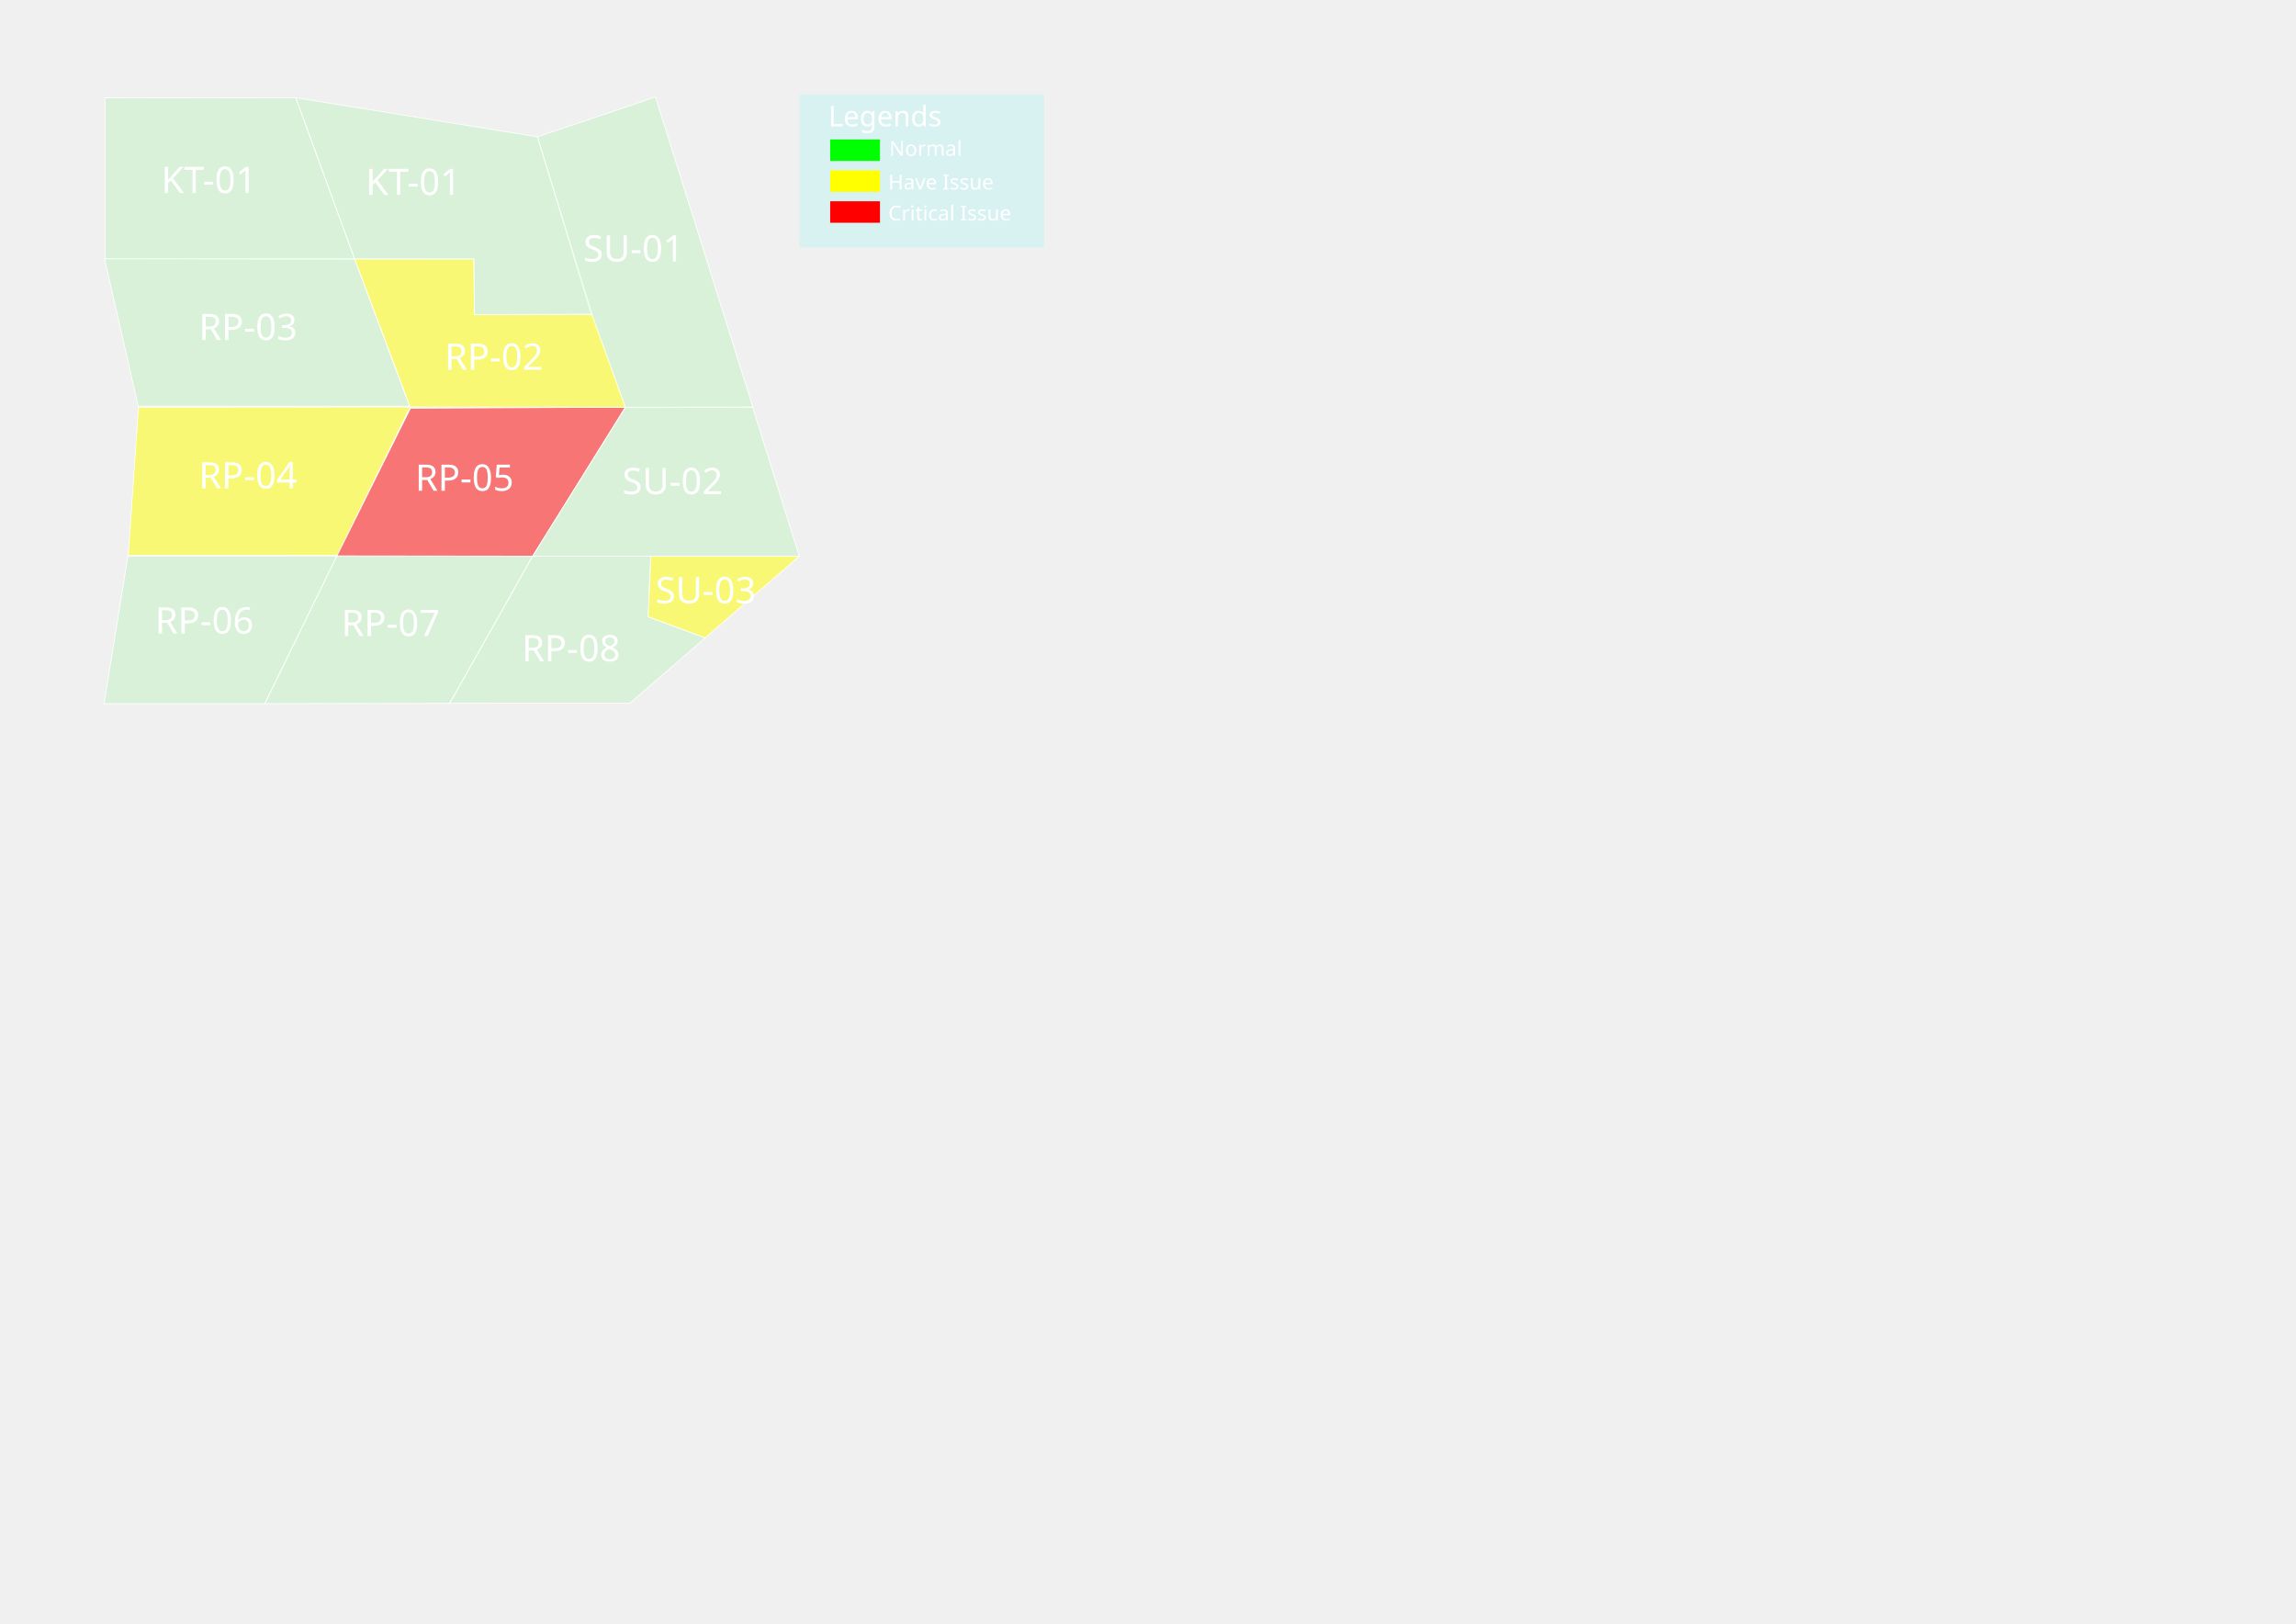
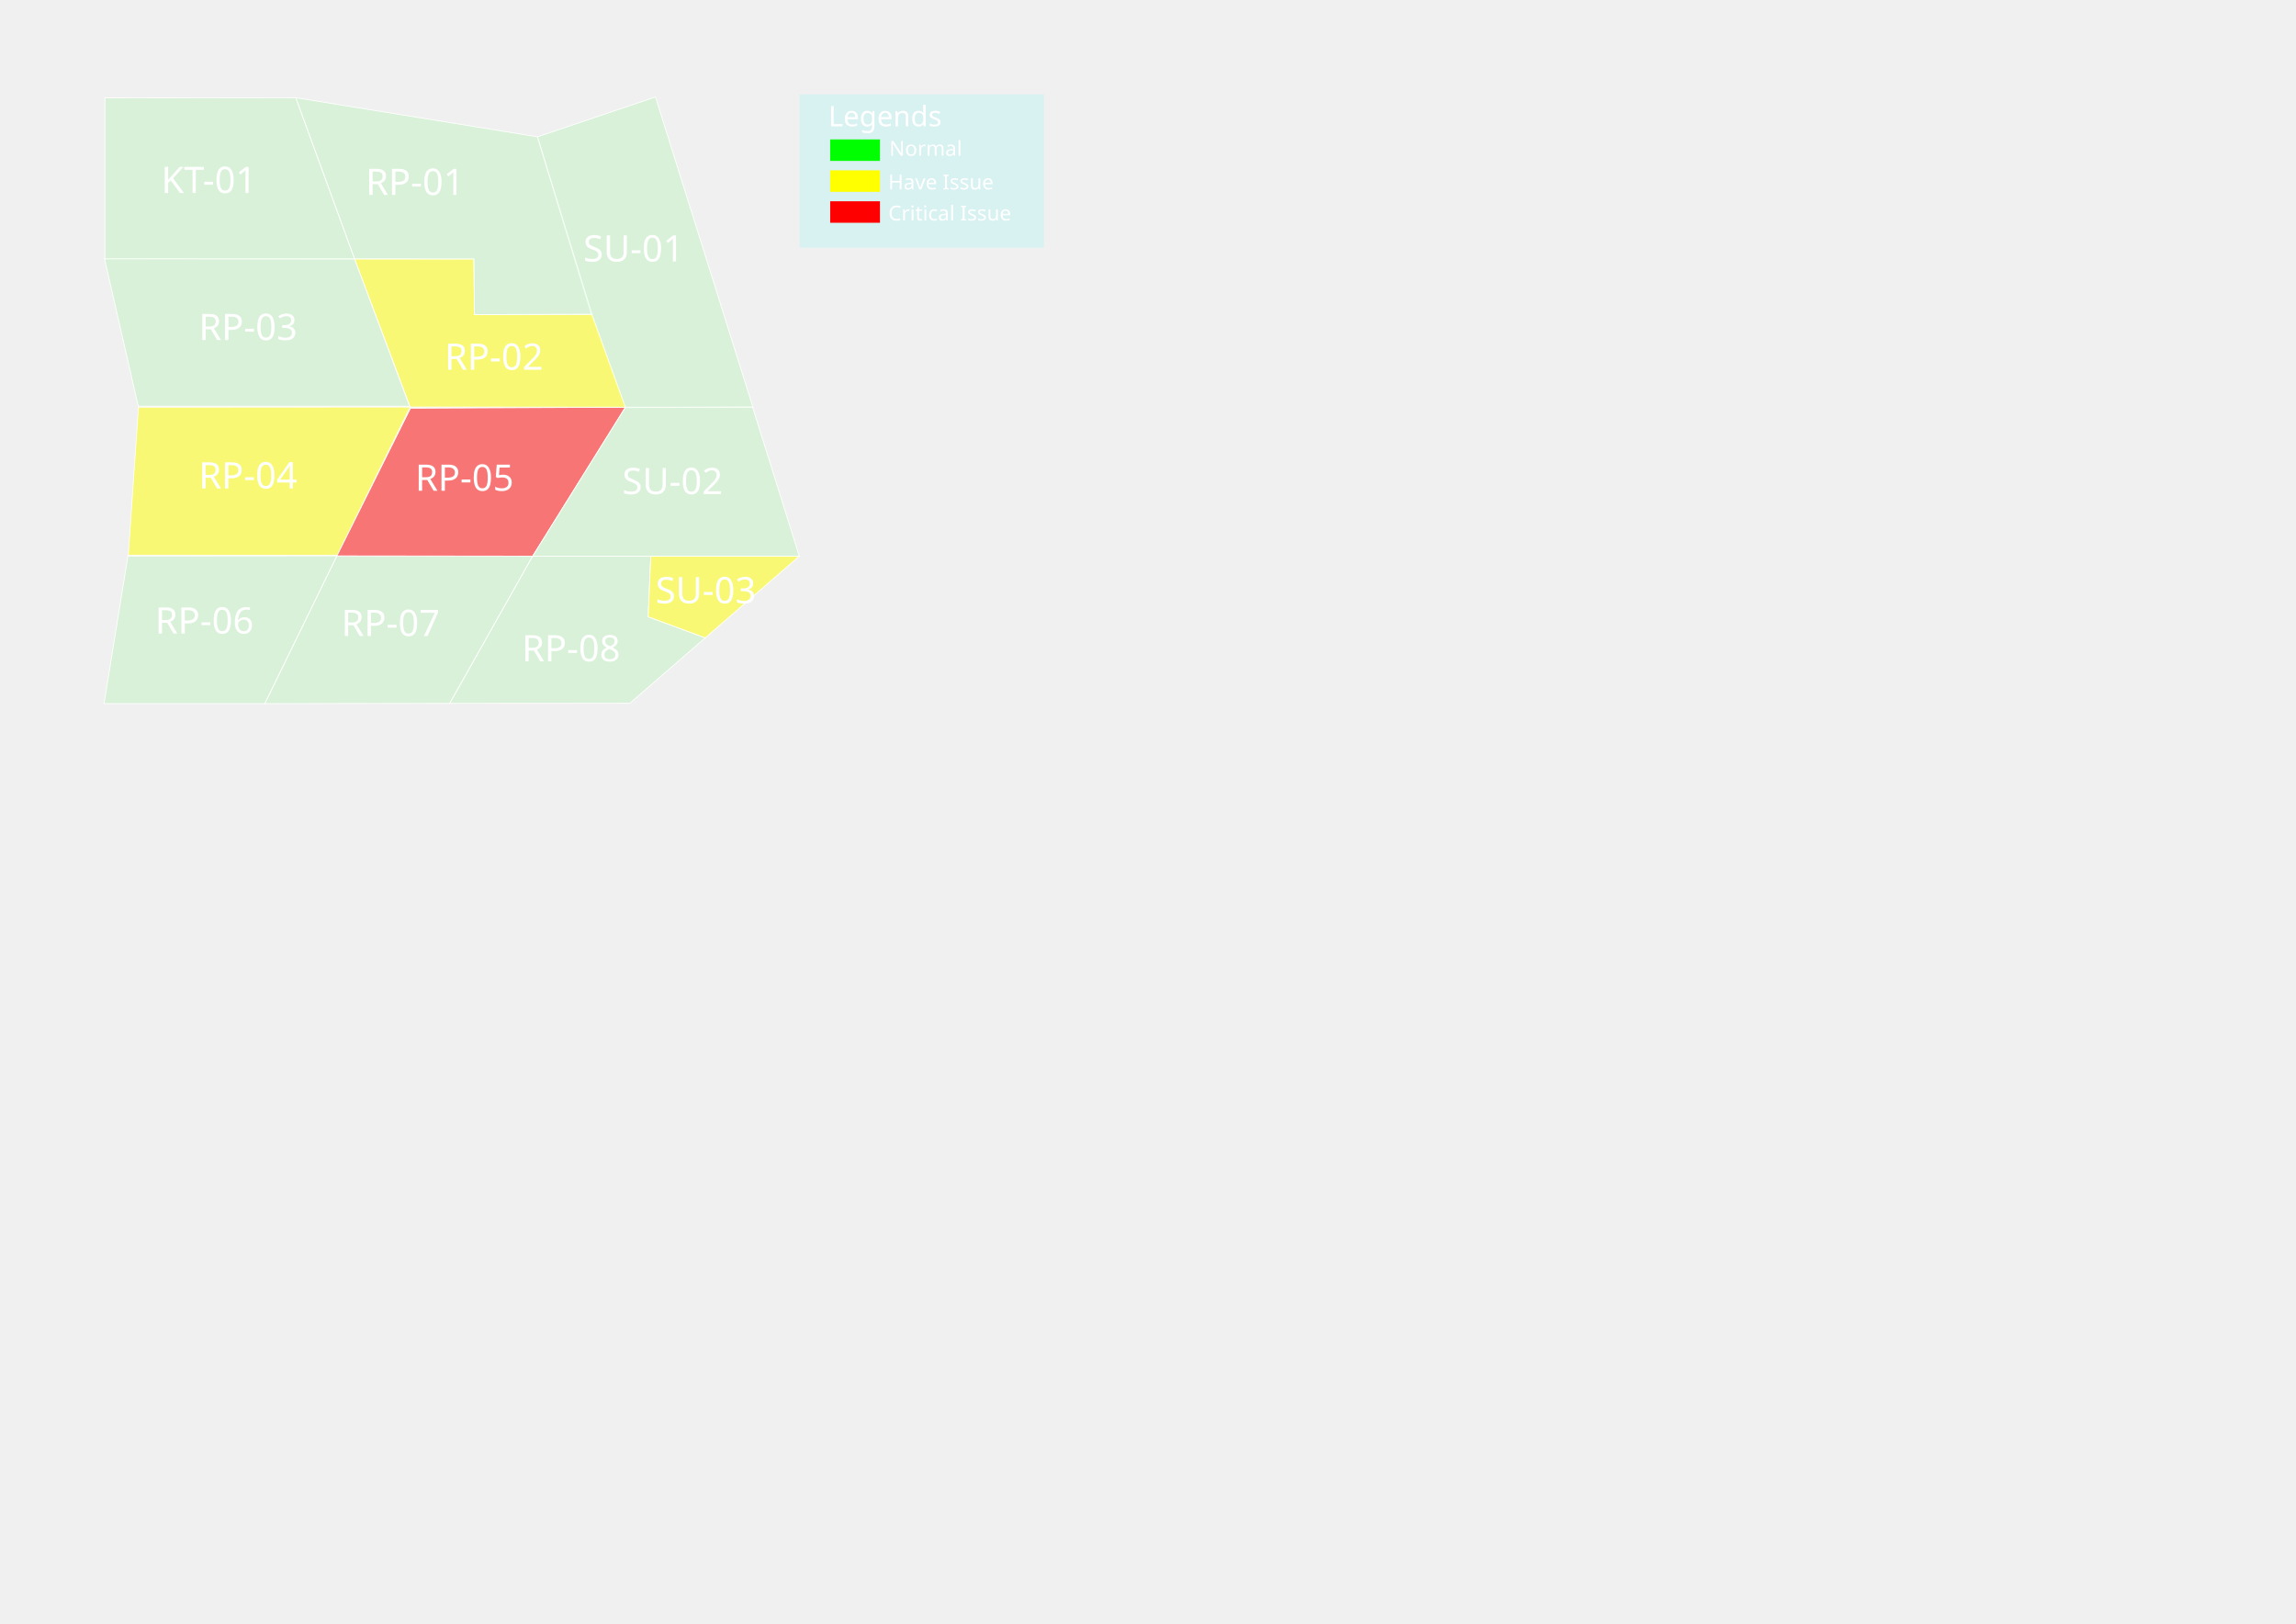
<svg xmlns="http://www.w3.org/2000/svg" viewBox="0 0 297 210" version="1.1" id="svg8">
  <defs id="defs2" />
  <g id="layer1" transform="translate(0,-87)">
    <path class="goto_estate" style="fill:#00ff00;fill-opacity:0.101;stroke:#ffffff;stroke-width:0.1;stroke-linecap:butt;stroke-linejoin:miter;stroke-miterlimit:4;stroke-dasharray:none;stroke-opacity:1" d="m 69.502,104.704 6.979,22.968 4.388,12.052 16.519,-0.078 -12.601,-40.101 z" id="path4485" />
    <path class="goto_estate" style="fill:#00ff00;fill-opacity:0.101;stroke:#ffffff;stroke-width:0.1;stroke-linecap:butt;stroke-linejoin:miter;stroke-miterlimit:4;stroke-dasharray:none;stroke-opacity:1" d="m 34.257,178.005 9.323,-19.111 -27.032,0.022 -3.088,19.089 z" id="path4489" />
    <path class="goto_estate" style="fill:#ffff00;fill-opacity:0.514;stroke:#ffffff;stroke-width:0.1;stroke-linecap:butt;stroke-linejoin:miter;stroke-miterlimit:4;stroke-dasharray:none;stroke-opacity:1" d="m 43.64,158.827 9.421,-19.188 -35.15,0.022 -1.317,19.166 z" id="path4489-9" />
    <path class="goto_estate" style="fill:#00ff00;fill-opacity:0.101;stroke:#ffffff;stroke-width:0.1;stroke-linecap:butt;stroke-linejoin:miter;stroke-miterlimit:4;stroke-dasharray:none;stroke-opacity:1" d="m 52.984,139.538 -7.113,-19.051 -32.354,-0.038 4.366,19.089 z" id="path4489-98" />
    <path class="goto_estate" style="fill:#00ff00;fill-opacity:0.101;stroke:#ffffff;stroke-width:0.1;stroke-linecap:butt;stroke-linejoin:miter;stroke-miterlimit:4;stroke-dasharray:none;stroke-opacity:1" d="m 45.871,120.486 -7.61,-20.848 -24.693,0.022 -5.34e-4,20.826 z" id="path4489-98-2" />
    <path class="goto_estate" style="fill:#00ff00;fill-opacity:0.101;stroke:#ffffff;stroke-width:0.1;stroke-linecap:butt;stroke-linejoin:miter;stroke-miterlimit:4;stroke-dasharray:none;stroke-opacity:1" d="m 34.257,178.005 23.915,-0.034 10.73,-19.045 -25.322,-0.032 z" id="path4531" />
    <path class="goto_estate" style="fill:#ff0000;fill-opacity:0.514;stroke:#ffffff;stroke-width:0.1;stroke-linecap:butt;stroke-linejoin:miter;stroke-miterlimit:4;stroke-dasharray:none;stroke-opacity:1" d="m 43.58,158.893 25.322,0.032 12.001,-19.259 -27.801,0.131 z" id="path4531-1" />
    <path class="goto_estate" style="fill:#ffff00;fill-opacity:0.515;stroke:#ffffff;stroke-width:0.1;stroke-linecap:butt;stroke-linejoin:miter;stroke-miterlimit:4;stroke-dasharray:none;stroke-opacity:1" d="m 53.061,139.639 27.842,0.027 -4.331,-12.021 -15.195,0.044 -0.072,-7.211 -15.434,0.009 z" id="path4531-1-6" />
    <path class="goto_estate" style="fill:#00ff00;fill-opacity:0.101;stroke:#ffffff;stroke-width:0.1;stroke-linecap:butt;stroke-linejoin:miter;stroke-miterlimit:4;stroke-dasharray:none;stroke-opacity:1" d="m 45.871,120.486 15.425,0.013 0.081,7.189 15.195,-0.044 -7.04,-22.948 -31.271,-5.059 z" id="path4531-1-66" />
    <path class="goto_estate" style="fill:#00ff00;fill-opacity:0.101;stroke:#ffffff;stroke-width:0.1;stroke-linecap:butt;stroke-linejoin:miter;stroke-miterlimit:4;stroke-dasharray:none;stroke-opacity:1" d="m 68.902,158.925 -10.73,19.045 23.29,-0.011 9.765,-8.461 -7.387,-2.727 0.343,-7.826 z" id="path4571" />
    <path class="goto_estate" style="fill:#ffff00;fill-opacity:0.514;stroke:#ffffff;stroke-width:0.1;stroke-linecap:butt;stroke-linejoin:miter;stroke-miterlimit:4;stroke-dasharray:none;stroke-opacity:1" d="m 84.182,158.945 -0.343,7.826 7.387,2.727 12.168,-10.566 z" id="path4573" />
    <path class="goto_estate" style="fill:#00ff00;fill-opacity:0.101;stroke:#ffffff;stroke-width:0.1;stroke-linecap:butt;stroke-linejoin:miter;stroke-miterlimit:4;stroke-dasharray:none;stroke-opacity:1" d="m 80.902,139.666 -12.001,19.259 34.493,0.007 -6.043,-19.281 z" id="path4577" />
    <flowRoot transform="matrix(0.2645833,0,0,0.2645833,135.3691,106.8443)" xml:space="preserve" id="flowRoot4579-0" style="font-style:normal;font-weight:normal;line-height:0.01%;font-family:sans-serif;letter-spacing:0px;word-spacing:0px;fill:#000000;fill-opacity:1;stroke:none">
      <flowRegion id="flowRegion4581-9" style="font-size:32px;line-height:1">
        <rect id="rect4583-9" width="102.857" height="45.714" x="184.286" y="107.987" style="font-size:32px;line-height:1" />
      </flowRegion>
      <flowPara id="flowPara4585-1" style="font-size:32px;line-height:1">KT01KSUSU0NJKJIKJS</flowPara>
    </flowRoot>
  </g>
  <g id="layer2">
    <text class="goto_estate" xml:space="preserve" style="font-style:normal;font-weight:normal;line-height:0%;font-family:sans-serif;letter-spacing:0px;word-spacing:0px;fill:#ffffff;fill-opacity:1;stroke:none;stroke-width:1px;stroke-linecap:butt;stroke-linejoin:miter;stroke-opacity:1" x="20.859" y="24.962" id="text4197-94">
      <tspan id="tspan4199-0" x="20.859" y="24.962" style="font-size:4.737px;line-height:1.25;fill:#ffffff;fill-opacity:1">KT-01</tspan>
    </text>
    <text class="goto_estate" xml:space="preserve" style="font-style:normal;font-weight:normal;line-height:0%;font-family:sans-serif;letter-spacing:0px;word-spacing:0px;fill:#ffffff;fill-opacity:1;stroke:none;stroke-width:1px;stroke-linecap:butt;stroke-linejoin:miter;stroke-opacity:1" x="47.308" y="25.209" id="text4197-9-1">
-       <tspan id="tspan4199-2-1" x="47.308" y="25.209" style="font-size:4.737px;line-height:1.25;fill:#ffffff;fill-opacity:1">KT-01</tspan>
+       <tspan id="tspan4199-2-1" x="47.308" y="25.209" style="font-size:4.737px;line-height:1.25;fill:#ffffff;fill-opacity:1">RP-01</tspan>
    </text>
    <text class="goto_estate" xml:space="preserve" style="font-style:normal;font-weight:normal;line-height:0%;font-family:sans-serif;letter-spacing:0px;word-spacing:0px;fill:#ffffff;fill-opacity:1;stroke:none;stroke-width:1px;stroke-linecap:butt;stroke-linejoin:miter;stroke-opacity:1" x="25.713" y="43.974" id="text4197-1-8">
      <tspan id="tspan4199-26-5" x="25.713" y="43.974" style="font-size:4.737px;line-height:1.25;fill:#ffffff;fill-opacity:1">RP-03</tspan>
    </text>
    <text class="goto_estate" xml:space="preserve" style="font-style:normal;font-weight:normal;line-height:0%;font-family:sans-serif;letter-spacing:0px;word-spacing:0px;fill:#ffffff;fill-opacity:1;stroke:none;stroke-width:1px;stroke-linecap:butt;stroke-linejoin:miter;stroke-opacity:1" x="25.702" y="63.172" id="text4197-6-9">
      <tspan id="tspan4199-6-2" x="25.702" y="63.172" style="font-size:4.737px;line-height:1.25;fill:#ffffff;fill-opacity:1">RP-04</tspan>
    </text>
    <text class="goto_estate" xml:space="preserve" style="font-style:normal;font-weight:normal;line-height:0%;font-family:sans-serif;letter-spacing:0px;word-spacing:0px;fill:#ffffff;fill-opacity:1;stroke:none;stroke-width:1px;stroke-linecap:butt;stroke-linejoin:miter;stroke-opacity:1" x="57.512" y="47.822" id="text4197-5-3">
      <tspan id="tspan4199-7-9" x="57.512" y="47.822" style="font-size:4.737px;line-height:1.25;fill:#ffffff;fill-opacity:1">RP-02</tspan>
    </text>
    <text class="goto_estate" xml:space="preserve" style="font-style:normal;font-weight:normal;line-height:0%;font-family:sans-serif;letter-spacing:0px;word-spacing:0px;fill:#ffffff;fill-opacity:1;stroke:none;stroke-width:1px;stroke-linecap:butt;stroke-linejoin:miter;stroke-opacity:1" x="75.457" y="33.818" id="text4197-8-3">
      <tspan id="tspan4199-4-4" x="75.457" y="33.818" style="font-size:4.737px;line-height:1.25;fill:#ffffff;fill-opacity:1">SU-01</tspan>
    </text>
    <text class="goto_estate" xml:space="preserve" style="font-style:normal;font-weight:normal;line-height:0%;font-family:sans-serif;letter-spacing:0px;word-spacing:0px;fill:#ffffff;fill-opacity:1;stroke:none;stroke-width:1px;stroke-linecap:butt;stroke-linejoin:miter;stroke-opacity:1" x="53.711" y="63.465" id="text4197-0-6">
      <tspan id="tspan4199-8-1" x="53.711" y="63.465" style="font-size:4.737px;line-height:1.25;fill:#ffffff;fill-opacity:1">RP-05</tspan>
    </text>
    <text class="goto_estate" xml:space="preserve" style="font-style:normal;font-weight:normal;line-height:0%;font-family:sans-serif;letter-spacing:0px;word-spacing:0px;fill:#ffffff;fill-opacity:1;stroke:none;stroke-width:1px;stroke-linecap:butt;stroke-linejoin:miter;stroke-opacity:1" x="80.497" y="63.903" id="text4197-13-7">
      <tspan id="tspan4199-40-1" x="80.497" y="63.903" style="font-size:4.737px;line-height:1.25;fill:#ffffff;fill-opacity:1">SU-02</tspan>
    </text>
    <text class="goto_estate" xml:space="preserve" style="font-style:normal;font-weight:normal;line-height:0%;font-family:sans-serif;letter-spacing:0px;word-spacing:0px;fill:#ffffff;fill-opacity:1;stroke:none;stroke-width:1px;stroke-linecap:butt;stroke-linejoin:miter;stroke-opacity:1" x="20.065" y="81.939" id="text4197-69-1">
      <tspan id="tspan4199-1-1" x="20.065" y="81.939" style="font-size:4.737px;line-height:1.25;fill:#ffffff;fill-opacity:1">RP-06</tspan>
    </text>
    <text class="goto_estate" xml:space="preserve" style="font-style:normal;font-weight:normal;line-height:0%;font-family:sans-serif;letter-spacing:0px;word-spacing:0px;fill:#ffffff;fill-opacity:1;stroke:none;stroke-width:1px;stroke-linecap:butt;stroke-linejoin:miter;stroke-opacity:1" x="44.152" y="82.256" id="text4197-2-8">
      <tspan id="tspan4199-9-8" x="44.152" y="82.256" style="font-size:4.737px;line-height:1.25;fill:#ffffff;fill-opacity:1">RP-07</tspan>
    </text>
    <text class="goto_estate" xml:space="preserve" style="font-style:normal;font-weight:normal;line-height:0%;font-family:sans-serif;letter-spacing:0px;word-spacing:0px;fill:#ffffff;fill-opacity:1;stroke:none;stroke-width:1px;stroke-linecap:butt;stroke-linejoin:miter;stroke-opacity:1" x="67.498" y="85.533" id="text4197-15-3">
      <tspan id="tspan4199-47-6" x="67.498" y="85.533" style="font-size:4.737px;line-height:1.25;fill:#ffffff;fill-opacity:1">RP-08</tspan>
    </text>
    <text class="goto_estate" xml:space="preserve" style="font-style:normal;font-weight:normal;line-height:0%;font-family:sans-serif;letter-spacing:0px;word-spacing:0px;fill:#ffffff;fill-opacity:1;stroke:none;stroke-width:1px;stroke-linecap:butt;stroke-linejoin:miter;stroke-opacity:1" x="84.8" y="78.026" id="text4197-98-2">
      <tspan id="tspan4199-25-9" x="84.8" y="78.026" style="font-size:4.737px;line-height:1.25;fill:#ffffff;fill-opacity:1">SU-03</tspan>
    </text>
  </g>
  <g id="layer3">
    <rect style="opacity:1;fill:#00ffff;fill-opacity:0.101;fill-rule:nonzero;stroke:none;stroke-width:4.053;stroke-linecap:round;stroke-linejoin:miter;stroke-miterlimit:4;stroke-dasharray:none;stroke-dashoffset:0;stroke-opacity:1" id="rect4173" width="31.607" height="19.821" x="103.44" y="12.208" />
    <rect style="opacity:1;fill:#00ff00;fill-opacity:1;stroke:none;stroke-width:3;stroke-linecap:round;stroke-linejoin:round;stroke-miterlimit:4;stroke-dasharray:none;stroke-dashoffset:0;stroke-opacity:1;paint-order:stroke markers fill" id="rect853" width="6.44" height="2.778" x="107.389" y="18.032" />
    <rect style="opacity:1;fill:#ff0000;fill-opacity:1;stroke:none;stroke-width:3;stroke-linecap:round;stroke-linejoin:round;stroke-miterlimit:4;stroke-dasharray:none;stroke-dashoffset:0;stroke-opacity:1;paint-order:stroke markers fill" id="rect853-1" width="6.44" height="2.778" x="107.389" y="26.032" />
    <rect style="opacity:1;fill:#ffff00;fill-opacity:1;stroke:none;stroke-width:3;stroke-linecap:round;stroke-linejoin:round;stroke-miterlimit:4;stroke-dasharray:none;stroke-dashoffset:0;stroke-opacity:1;paint-order:stroke markers fill" id="rect853-0" width="6.44" height="2.778" x="107.389" y="22.032" />
-     <text xml:space="preserve" style="font-style:normal;font-weight:normal;line-height:0%;font-family:sans-serif;letter-spacing:0px;word-spacing:0px;display:inline;fill:#ffffff;fill-opacity:1;stroke:none;stroke-width:1px;stroke-linecap:butt;stroke-linejoin:miter;stroke-opacity:1;" x="114.91" y="28.51" id="text4180">
-       <tspan id="tspan4182" x="114.91" y="28.51" style="font-size:2.667px;line-height:1.25;fill:#ffffff;fill-opacity:1;">Critical Issue</tspan>
+     <text xml:space="preserve" style="font-style:normal;font-weight:normal;line-height:0%;font-family:sans-serif;letter-spacing:0px;word-spacing:0px;display:inline;fill:#ffffff;fill-opacity:1;stroke:none;stroke-width:1px;stroke-linecap:butt;stroke-linejoin:miter;stroke-opacity:1" x="114.91" y="28.51" id="text4180">
+       <tspan id="tspan4182" x="114.91" y="28.51" style="font-size:2.667px;line-height:1.25;fill:#ffffff;fill-opacity:1">Critical Issue</tspan>
    </text>
-     <text class="goto_estate" xml:space="preserve" style="font-style:normal;font-weight:normal;line-height:0%;font-family:sans-serif;letter-spacing:0px;word-spacing:0px;display:inline;fill:#ffffff;fill-opacity:1;stroke:none;stroke-width:1px;stroke-linecap:butt;stroke-linejoin:miter;stroke-opacity:1;" x="114.895" y="24.496" id="text4184">
-       <tspan id="tspan4186" x="114.895" y="24.496" style="font-size:2.667px;line-height:1.25;fill:#ffffff;fill-opacity:1;">Have Issue</tspan>
+     <text class="goto_estate" xml:space="preserve" style="font-style:normal;font-weight:normal;line-height:0%;font-family:sans-serif;letter-spacing:0px;word-spacing:0px;display:inline;fill:#ffffff;fill-opacity:1;stroke:none;stroke-width:1px;stroke-linecap:butt;stroke-linejoin:miter;stroke-opacity:1" x="114.895" y="24.496" id="text4184">
+       <tspan id="tspan4186" x="114.895" y="24.496" style="font-size:2.667px;line-height:1.25;fill:#ffffff;fill-opacity:1">Have Issue</tspan>
    </text>
-     <text class="goto_estate" xml:space="preserve" style="font-style:normal;font-weight:normal;line-height:0%;font-family:sans-serif;letter-spacing:0px;word-spacing:0px;display:inline;fill:#ffffff;fill-opacity:1;stroke:none;stroke-width:1px;stroke-linecap:butt;stroke-linejoin:miter;stroke-opacity:1;" x="115.026" y="20.145" id="text4188">
-       <tspan id="tspan4190" x="115.026" y="20.145" style="font-size:2.667px;line-height:1.25;fill:#ffffff;fill-opacity:1;">Normal</tspan>
+     <text class="goto_estate" xml:space="preserve" style="font-style:normal;font-weight:normal;line-height:0%;font-family:sans-serif;letter-spacing:0px;word-spacing:0px;display:inline;fill:#ffffff;fill-opacity:1;stroke:none;stroke-width:1px;stroke-linecap:butt;stroke-linejoin:miter;stroke-opacity:1" x="115.026" y="20.145" id="text4188">
+       <tspan id="tspan4190" x="115.026" y="20.145" style="font-size:2.667px;line-height:1.25;fill:#ffffff;fill-opacity:1">Normal</tspan>
    </text>
-     <text class="goto_estate" xml:space="preserve" style="font-style:normal;font-weight:normal;font-size:16.61px;line-height:0%;font-family:sans-serif;letter-spacing:0px;word-spacing:0px;display:inline;fill:#ffffff;fill-opacity:1;stroke:none;stroke-width:1px;stroke-linecap:butt;stroke-linejoin:miter;stroke-opacity:1;" x="107.15" y="16.341" id="text4188-7">
-       <tspan id="tspan4190-1" x="107.15" y="16.341" style="font-size:3.691px;line-height:1.25;fill:#ffffff;fill-opacity:1;">Legends</tspan>
+     <text class="goto_estate" xml:space="preserve" style="font-style:normal;font-weight:normal;font-size:16.61px;line-height:0%;font-family:sans-serif;letter-spacing:0px;word-spacing:0px;display:inline;fill:#ffffff;fill-opacity:1;stroke:none;stroke-width:1px;stroke-linecap:butt;stroke-linejoin:miter;stroke-opacity:1" x="107.15" y="16.341" id="text4188-7">
+       <tspan id="tspan4190-1" x="107.15" y="16.341" style="font-size:3.691px;line-height:1.25;fill:#ffffff;fill-opacity:1">Legends</tspan>
    </text>
  </g>
</svg>
